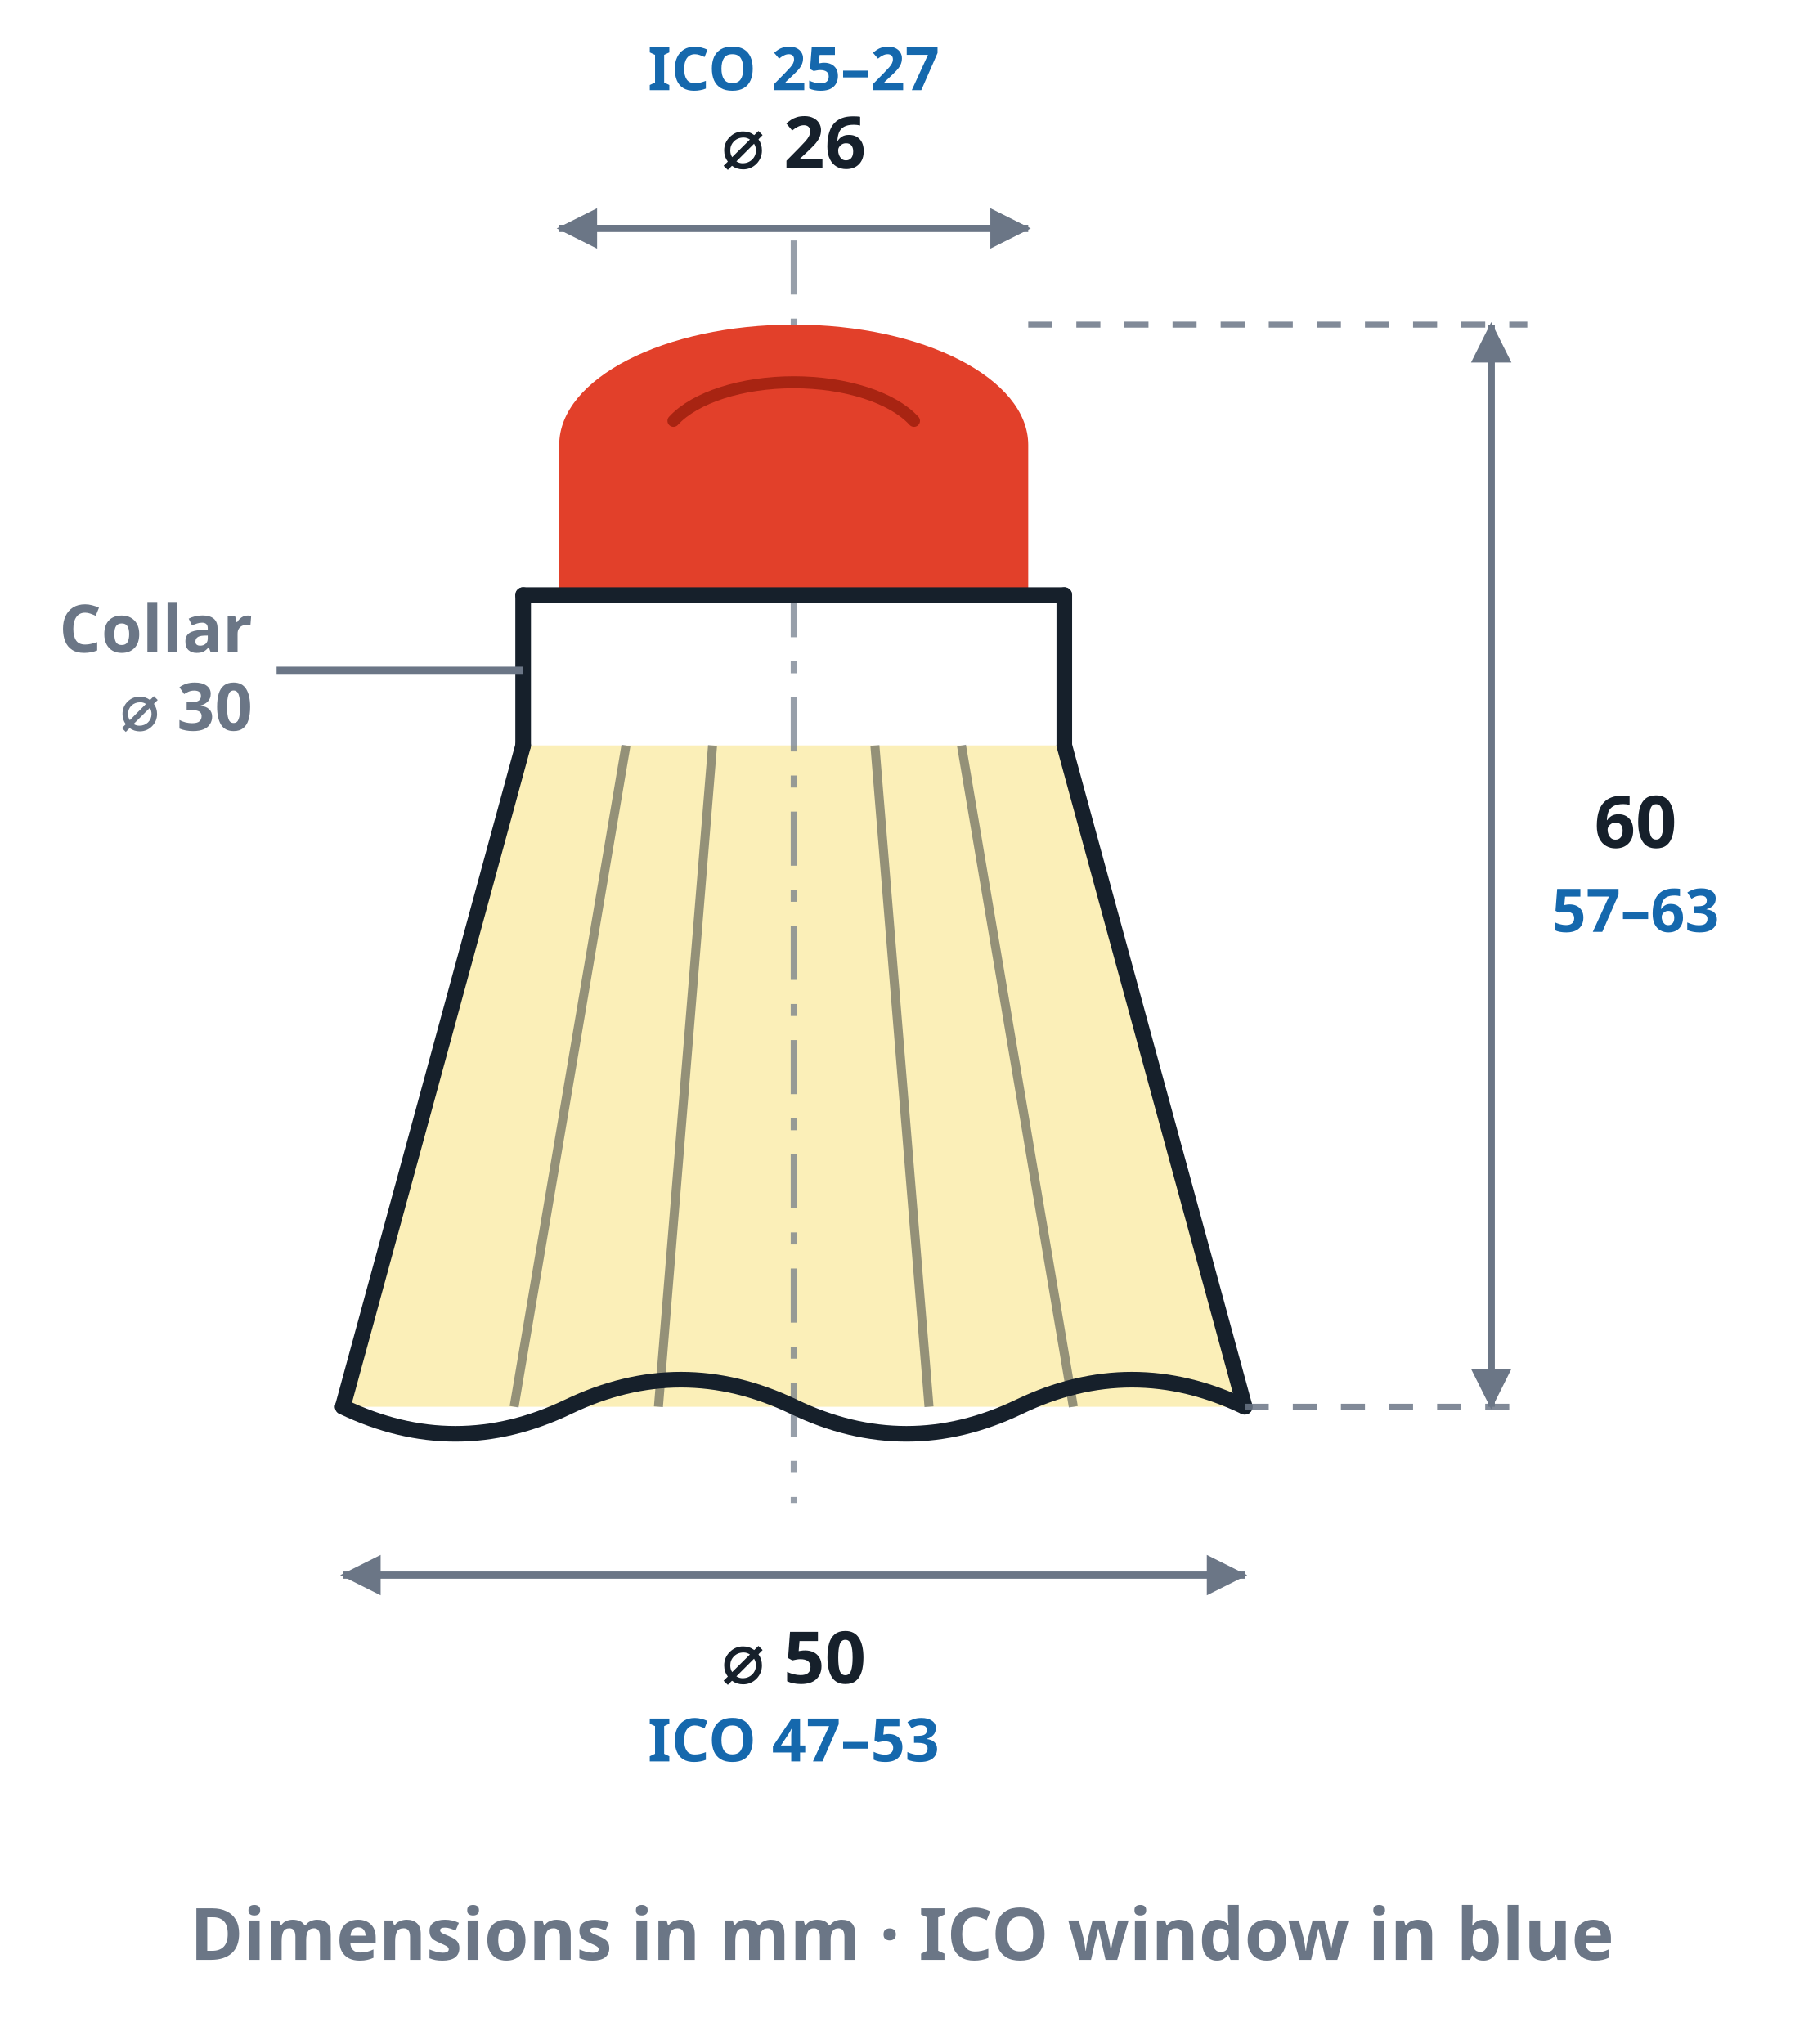
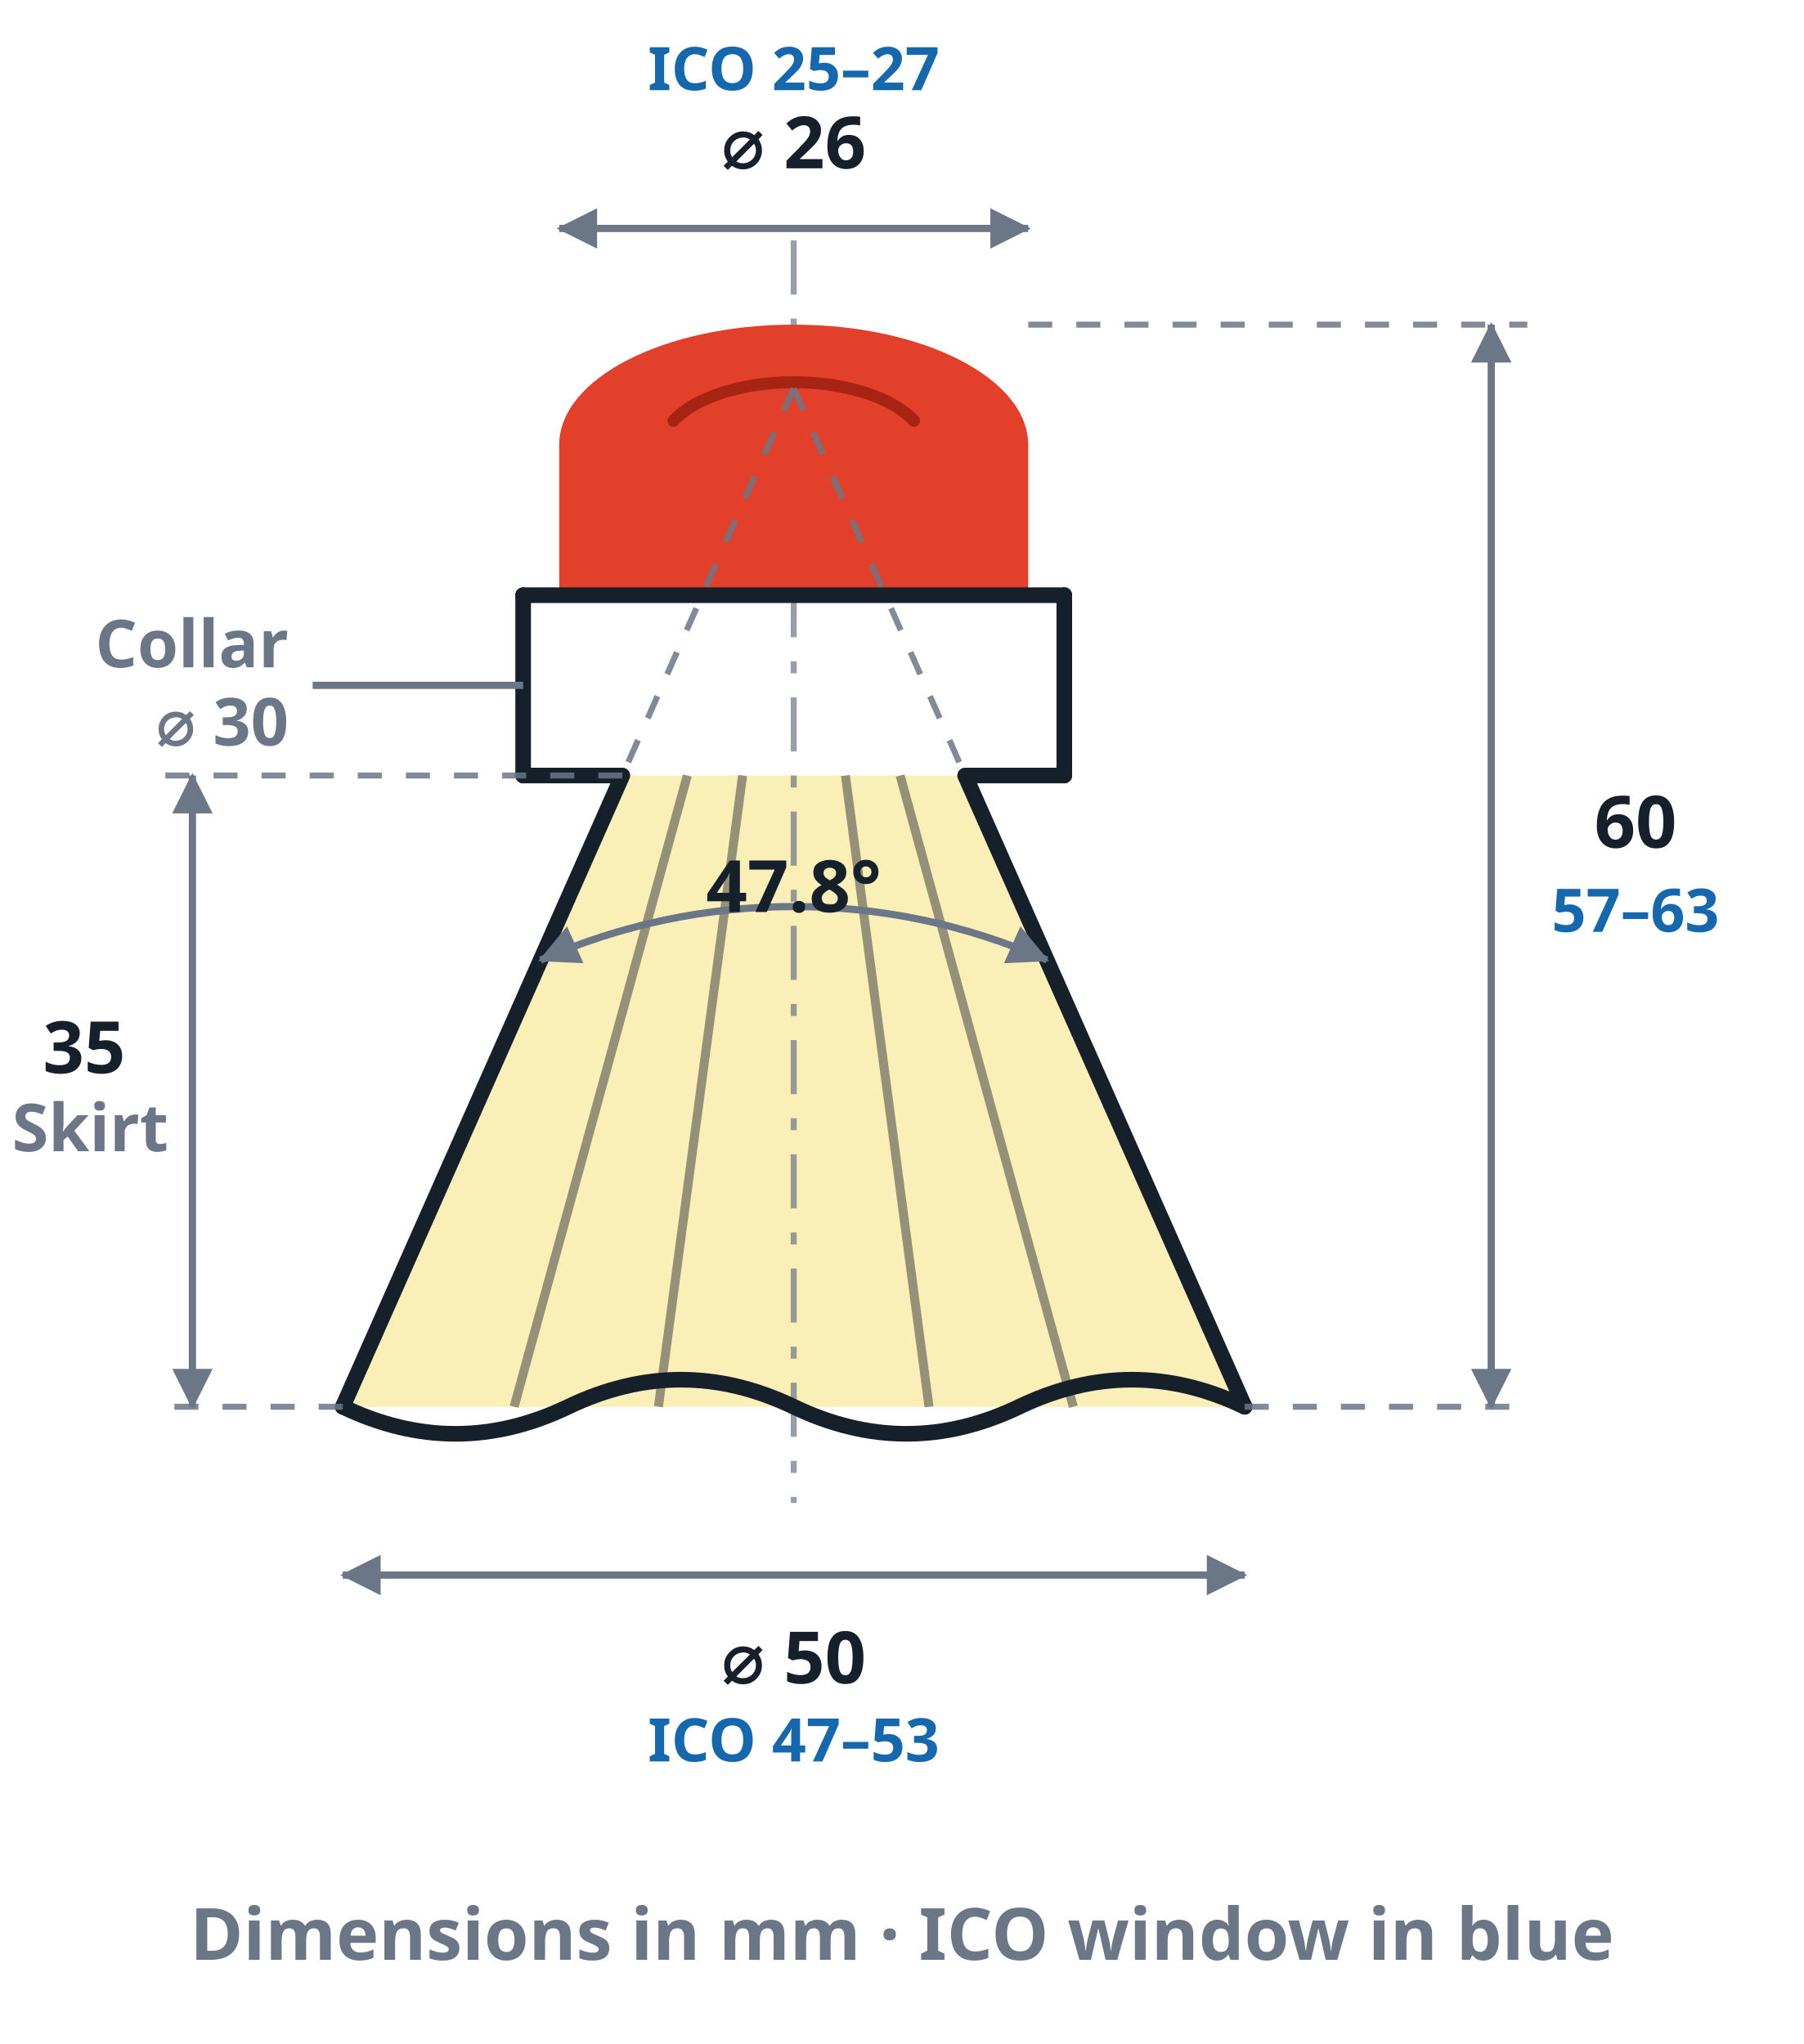
<svg xmlns="http://www.w3.org/2000/svg" viewBox="0 0 300 340" role="img" aria-label="Profile of a Speeder with the dimensions in millimetres: overall height 60, head 26, collar 30 and skirt opening 50 — each with the permitted ICO tolerance window in blue.">
  <style>
    .kontur{fill:none;stroke:var(--tinte,#16202b);stroke-width:2.6;stroke-linejoin:round;stroke-linecap:round}
    .schnitt{fill:var(--tinte,#16202b);opacity:.14}
    .kappe{fill:var(--speeder-kappe,#e2402a)}
    .kappenlinie{fill:none;stroke:var(--speeder-kappe-tief,#a82412);stroke-width:2;stroke-linecap:round}
    .stiel{fill:none;stroke:var(--tinte,#16202b);stroke-width:1.5;opacity:.45}
    .korbflaeche{fill:var(--speeder-korb,#f0c400);opacity:.28}
    .masz{fill:none;stroke:var(--tinte-3,#6b7686);stroke-width:1.2}
    .hilfslinie{fill:none;stroke:var(--tinte-3,#6b7686);stroke-width:1;stroke-dasharray:4 4;opacity:.85}
    .achse{fill:none;stroke:var(--tinte-3,#6b7686);stroke-width:1;stroke-dasharray:9 4 2 4;opacity:.7}
    .pfeil{fill:var(--tinte-3,#6b7686)}
    .maszzahl{fill:var(--tinte,#16202b);font:700 12px/1 system-ui,sans-serif;text-anchor:middle}
    .ico{fill:var(--primaer-tief,#1568ad);font:600 10px/1 system-ui,sans-serif;text-anchor:middle}
    .teil{fill:var(--tinte-3,#6b7686);font:600 11px/1 system-ui,sans-serif}
    .teilr{fill:var(--tinte-3,#6b7686);font:600 11px/1 system-ui,sans-serif;text-anchor:end}
    .st{fill:var(--tinte-3,#6b7686);font:600 12px/1 system-ui,sans-serif;text-anchor:middle}
  </style>
  <defs>
    <marker id="mp" viewBox="0 0 10 10" markerWidth="7" markerHeight="7" refX="8.5" refY="5" orient="auto">
      <path d="M1,1 L9,5 L1,9 Z" class="pfeil" />
    </marker>
    <marker id="mp2" viewBox="0 0 10 10" markerWidth="7" markerHeight="7" refX="8.5" refY="5" orient="auto-start-reverse">
      <path d="M1,1 L9,5 L1,9 Z" class="pfeil" />
    </marker>
  </defs>
-   <path class="korbflaeche" d="M87,124 L57,234 L207,234 L177,124 Z" />
-   <path class="stiel" d="M104.1,124 L85.5,234" />
-   <path class="stiel" d="M118.5,124 L109.5,234" />
-   <path class="stiel" d="M145.5,124 L154.5,234" />
-   <path class="stiel" d="M159.9,124 L178.5,234" />
+   <path class="korbflaeche" d="M103.5,129 L57,234 L207,234 L160.5,129 Z" />
+   <path class="stiel" d="M114.3,129 L85.5,234" />
+   <path class="stiel" d="M123.5,129 L109.5,234" />
+   <path class="stiel" d="M140.6,129 L154.5,234" />
+   <path class="stiel" d="M149.7,129 L178.5,234" />
  <path class="achse" d="M132,40 L132,250" />
  <path class="kappe" d="M93,99 L93,74 A39,20 0 0 1 171,74 L171,99 Z" />
  <path class="kappenlinie" d="M112,70 A22,11 0 0 1 152,70" />
-   <path class="kontur" d="M87,99 L87,124 M177,99 L177,124" />
+   <path class="kontur" d="M87,99 L87,129 M177,99 L177,129" />
  <path class="kontur" d="M87,99 L177,99" />
-   <path class="kontur" d="M87,124 L57,234" />
-   <path class="kontur" d="M177,124 L207,234" />
+   <path class="kontur" d="M87,129 L103.5,129 L57,234" />
+   <path class="kontur" d="M177,129 L160.5,129 L207,234" />
  <path class="kontur" d="M57,234 q 18.75,9 37.5,0 q 18.75,-9 37.5,0 q 18.75,9 37.5,0 q 18.75,-9 37.5,0" />
+   <path class="hilfslinie" d="M132,64.6 L103.5,129 M132,64.6 L160.5,129" />
+   <path class="masz" d="M89.9,159.7 A104,104 0 0 1 174.1,159.7" marker-start="url(#mp2)" marker-end="url(#mp)" />
+   <text class="maszzahl" x="132" y="151.7">47.8°</text>
  <path class="hilfslinie" d="M171,54 L254,54" />
  <path class="hilfslinie" d="M207,234 L254,234" />
  <path class="masz" d="M248,54 L248,234" marker-start="url(#mp2)" marker-end="url(#mp)" />
  <text class="maszzahl" x="272" y="141">60</text>
  <text class="ico" x="272" y="155">57–63</text>
  <path class="masz" d="M93,38 L171,38" marker-start="url(#mp2)" marker-end="url(#mp)" />
  <text class="maszzahl" x="132" y="28">⌀ 26</text>
  <text class="ico" x="132" y="15">ICO 25–27</text>
  <path class="masz" d="M57,262 L207,262" marker-start="url(#mp2)" marker-end="url(#mp)" />
  <text class="maszzahl" x="132" y="280">⌀ 50</text>
  <text class="ico" x="132" y="293">ICO 47–53</text>
-   <path class="masz" d="M87,111.5 L46,111.5" />
-   <text class="teilr" x="42" y="108.5">Collar</text>
-   <text class="teilr" x="42" y="121.5">⌀ 30</text>
+   <path class="masz" d="M87,114 L52,114" />
+   <text class="teilr" x="48" y="111">Collar</text>
+   <text class="teilr" x="48" y="124">⌀ 30</text>
+   <path class="hilfslinie" d="M103.5,129 L26,129" />
+   <path class="hilfslinie" d="M57,234 L26,234" />
+   <path class="masz" d="M32,129 L32,234" marker-start="url(#mp2)" marker-end="url(#mp)" />
+   <text class="maszzahl" x="14" y="178.5">35</text>
+   <text class="teil" x="2" y="191.5">Skirt</text>
  <text class="st" x="150" y="326">Dimensions in mm · ICO window in blue</text>
</svg>
